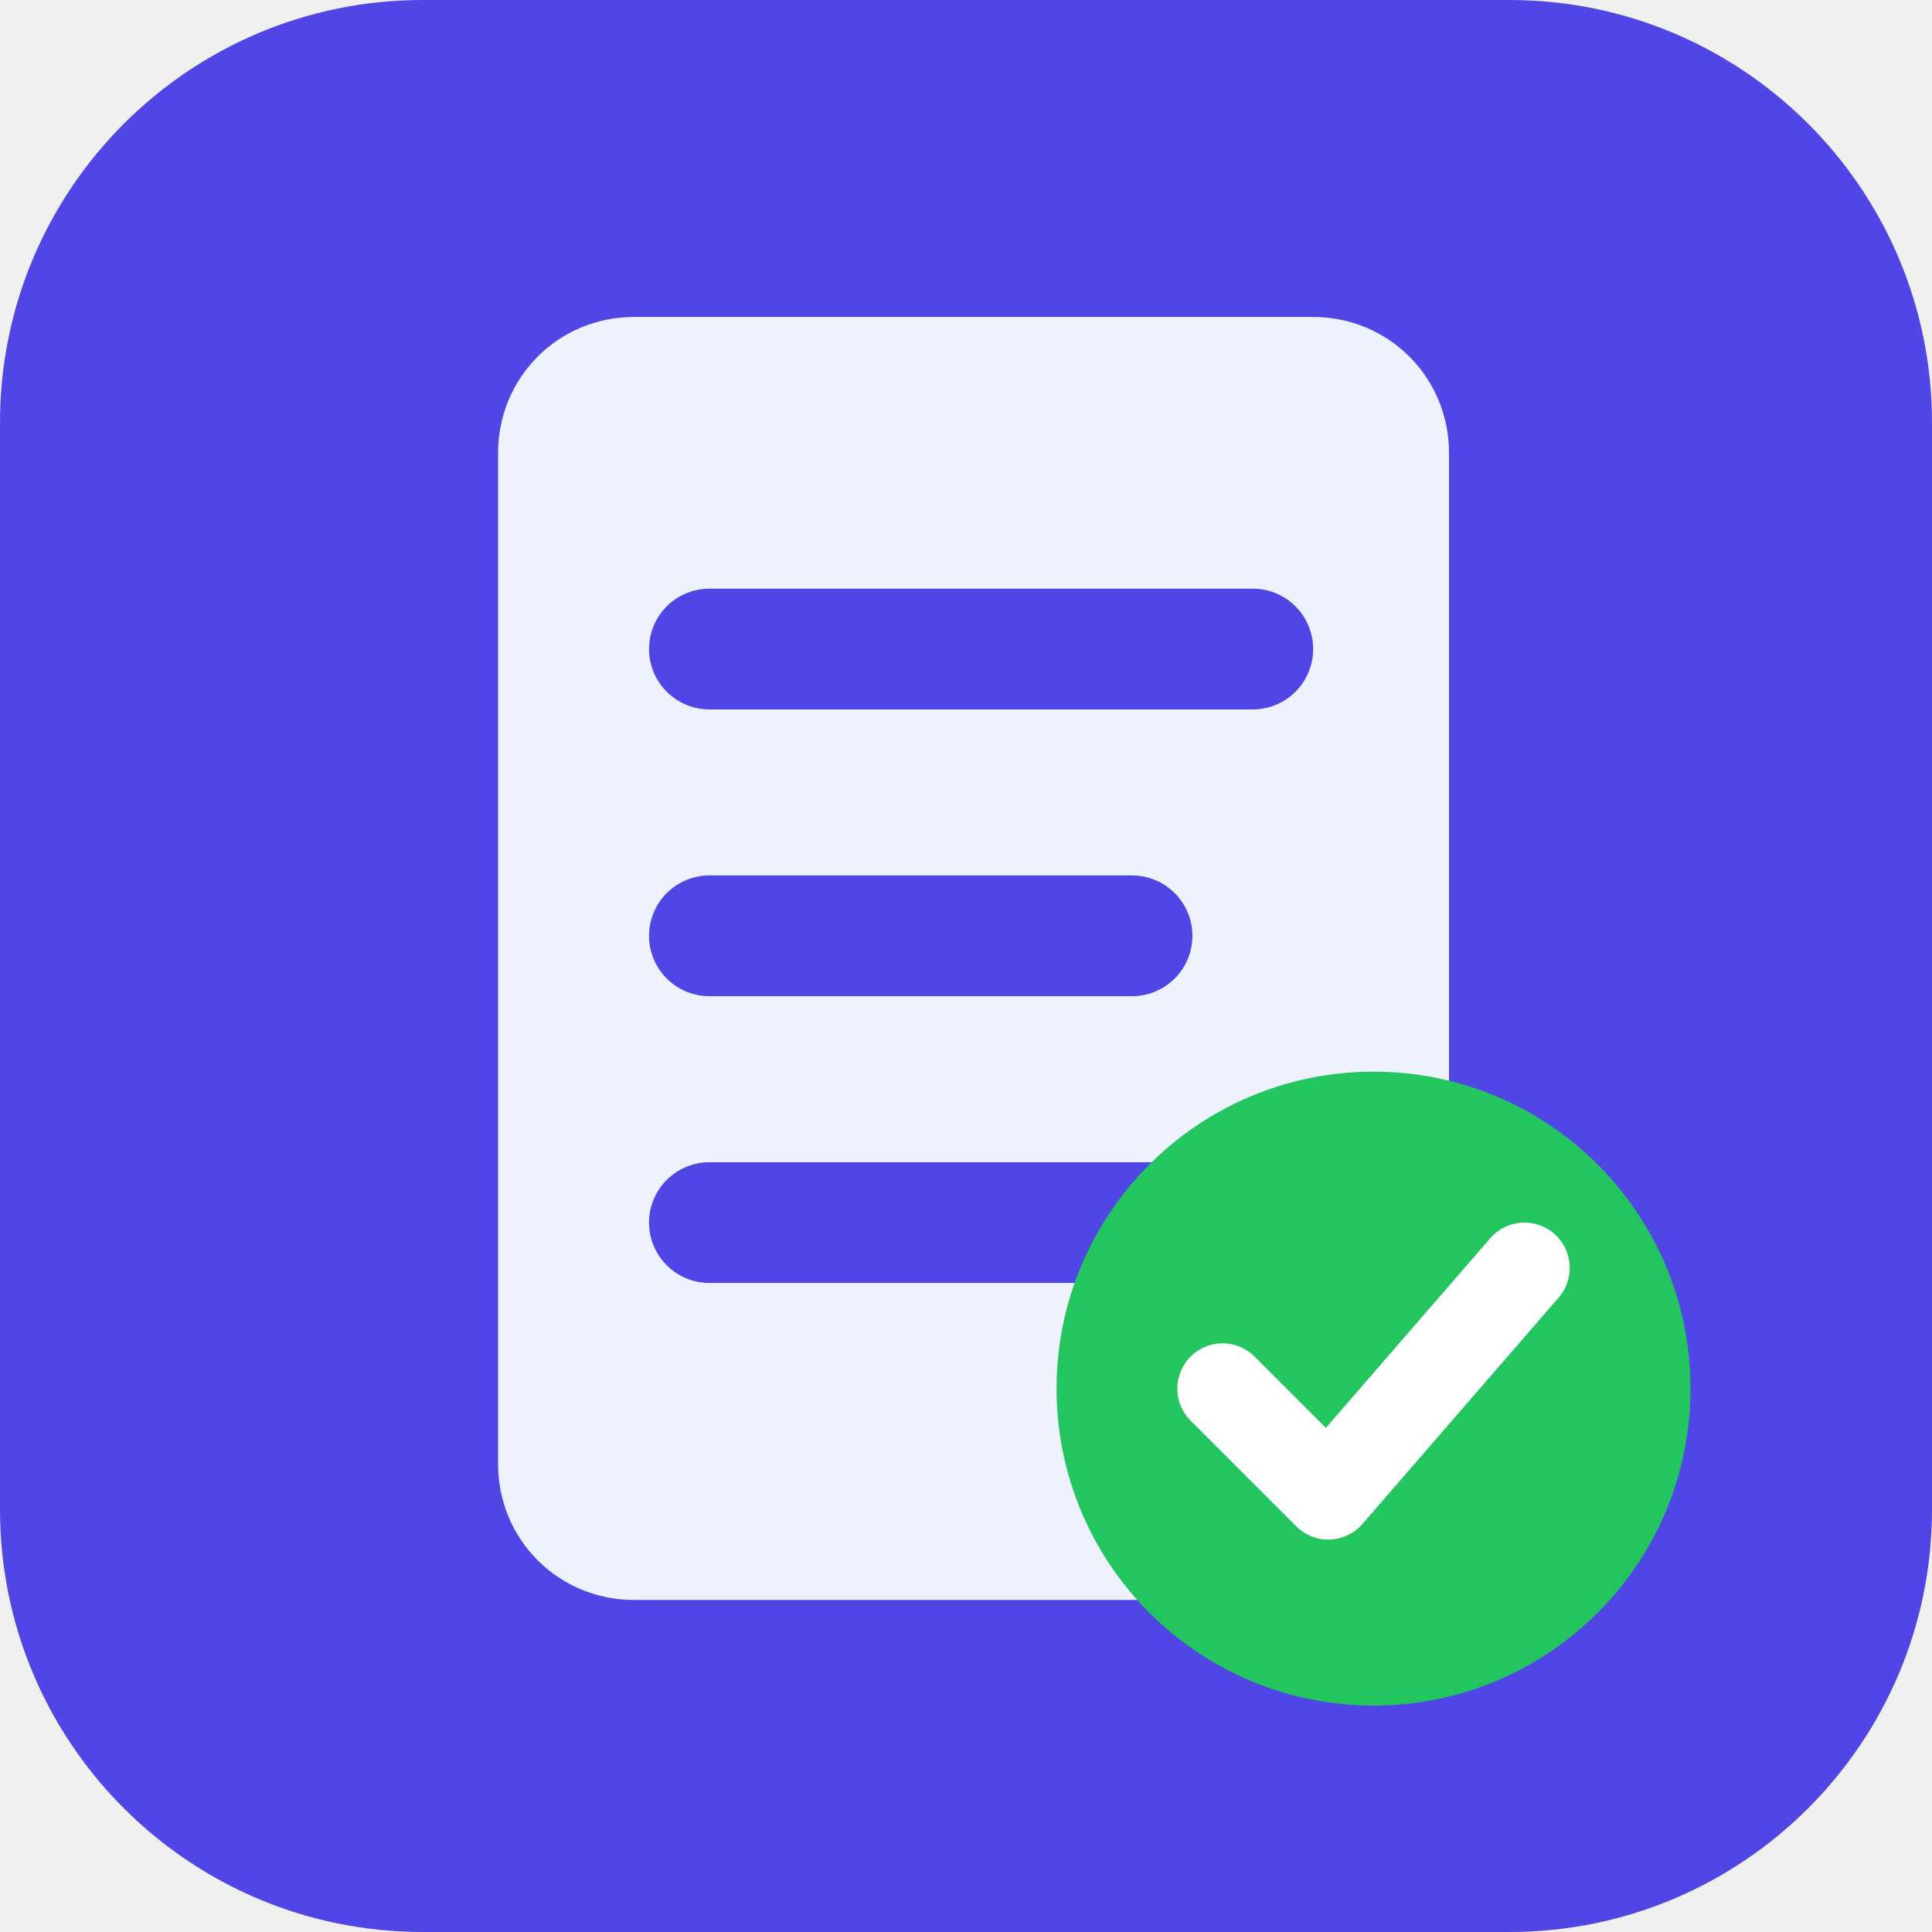
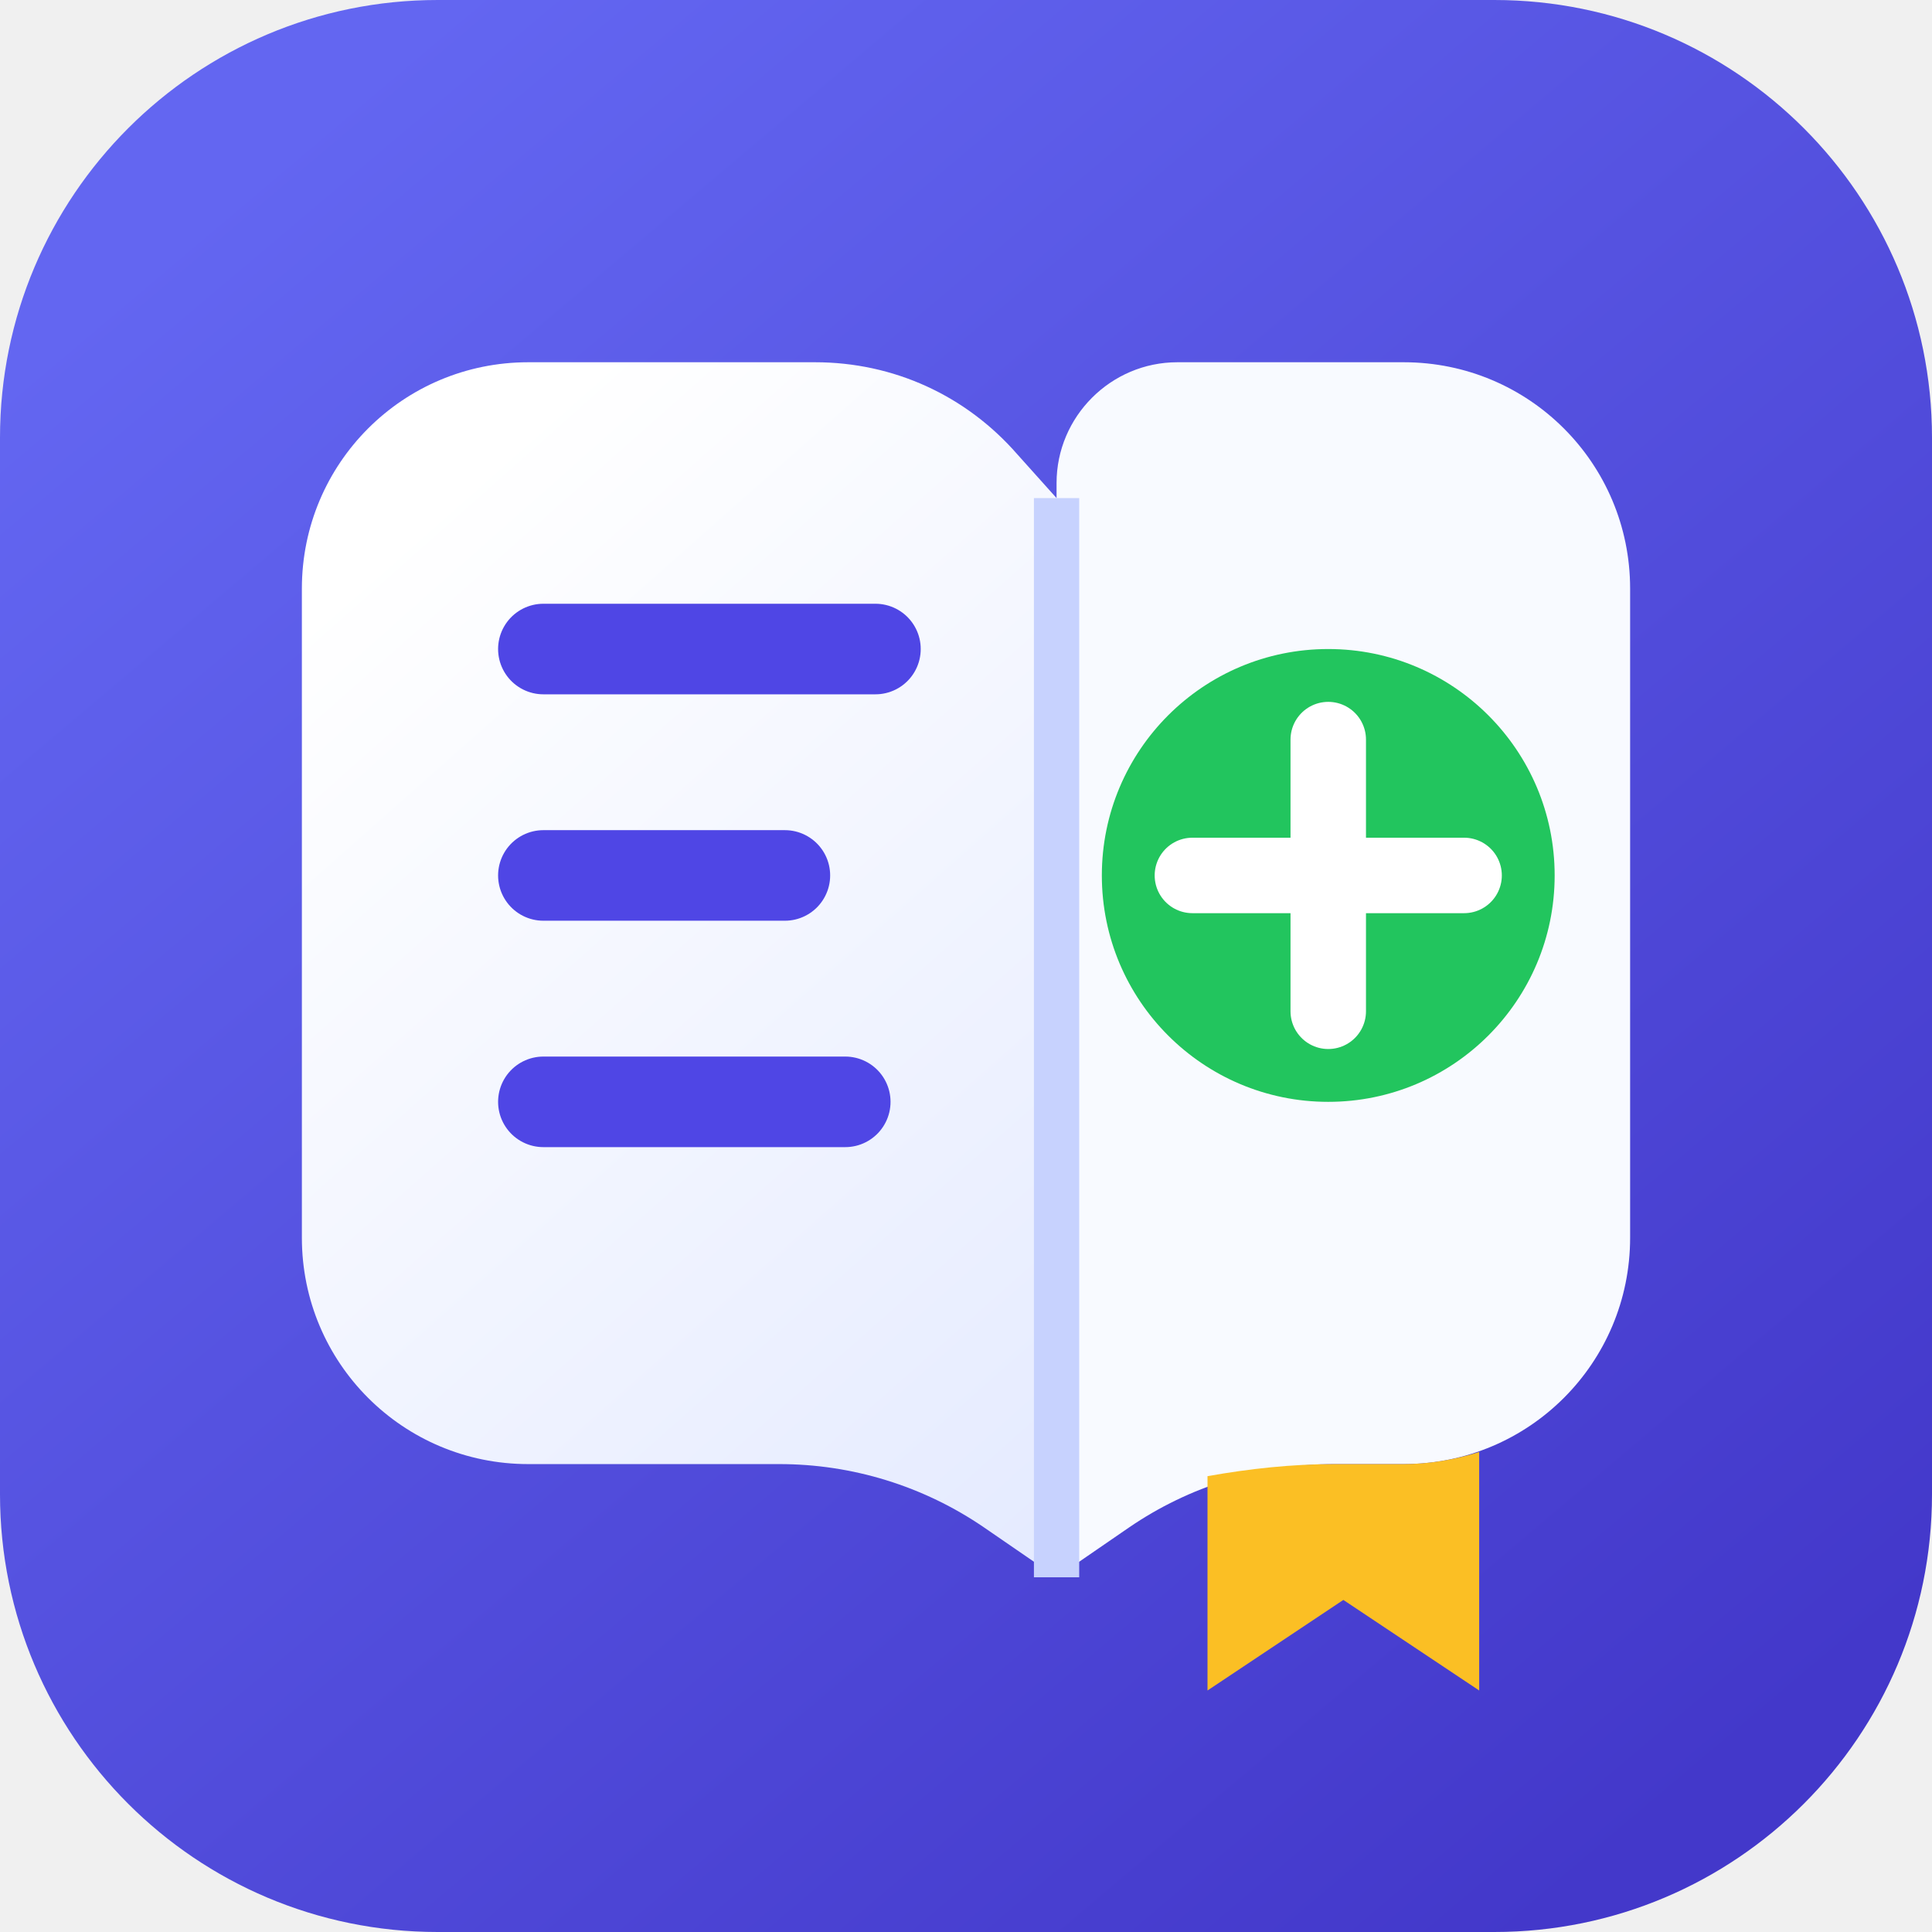
<svg xmlns="http://www.w3.org/2000/svg" width="128" height="128" viewBox="0 0 128 128">
-   <rect width="128" height="128" rx="28" fill="#4F46E5" />
-   <path d="M33 30c0-5 4-9 9-9h45c5 0 9 4 9 9v67c0 5-4 9-9 9H42c-5 0-9-4-9-9V30Z" fill="#EEF2FF" />
-   <path d="M47 43h36M47 62h28M47 81h36" stroke="#4F46E5" stroke-width="8" stroke-linecap="round" />
-   <circle cx="91" cy="92" r="21" fill="#22C55E" />
-   <path d="m81 92 7 7 13-15" fill="none" stroke="#fff" stroke-width="6" stroke-linecap="round" stroke-linejoin="round" />
+   <defs>
+     <linearGradient id="bg" x1="18" y1="10" x2="111" y2="120" gradientUnits="userSpaceOnUse">
+       <stop stop-color="#6366F1" />
+       <stop offset="1" stop-color="#4338CA" />
+     </linearGradient>
+     <linearGradient id="page" x1="31" y1="31" x2="93" y2="101" gradientUnits="userSpaceOnUse">
+       <stop stop-color="#FFFFFF" />
+       <stop offset="1" stop-color="#E0E7FF" />
+     </linearGradient>
+   </defs>
+   <rect width="128" height="128" rx="29" fill="url(#bg)" />
+   <path d="M20 39c0-8.3 6.7-15 15-15h19c5.2 0 10 2.2 13.4 6.1L70 33v71.5l-4.8-3.3A24 24 0 0 0 51.6 97H35c-8.3 0-15-6.7-15-15V39Z" fill="url(#page)" />
+   <path d="M108 39c0-8.3-6.7-15-15-15H78c-4.4 0-8 3.6-8 8v72.5l4.8-3.3A24 24 0 0 1 88.4 97H93c8.3 0 15-6.7 15-15V39Z" fill="#F8FAFF" />
+   <path d="M70 33v71.5" stroke="#C7D2FE" stroke-width="3" />
+   <path d="M36 43h22M36 58h16M36 73h20" fill="none" stroke="#4F46E5" stroke-width="6" stroke-linecap="round" />
+   <circle cx="88" cy="58" r="15" fill="#22C55E" />
+   <path d="M88 49v18M79 58h18" stroke="#FFFFFF" stroke-width="5" stroke-linecap="round" />
+   <path d="M98 92v20l-9-6-9 6V97.8c2.8-.5 5.6-.8 8.4-.8H93c1.7 0 3.4-.3 5-.8V92Z" fill="#FBBF24" />
</svg>
